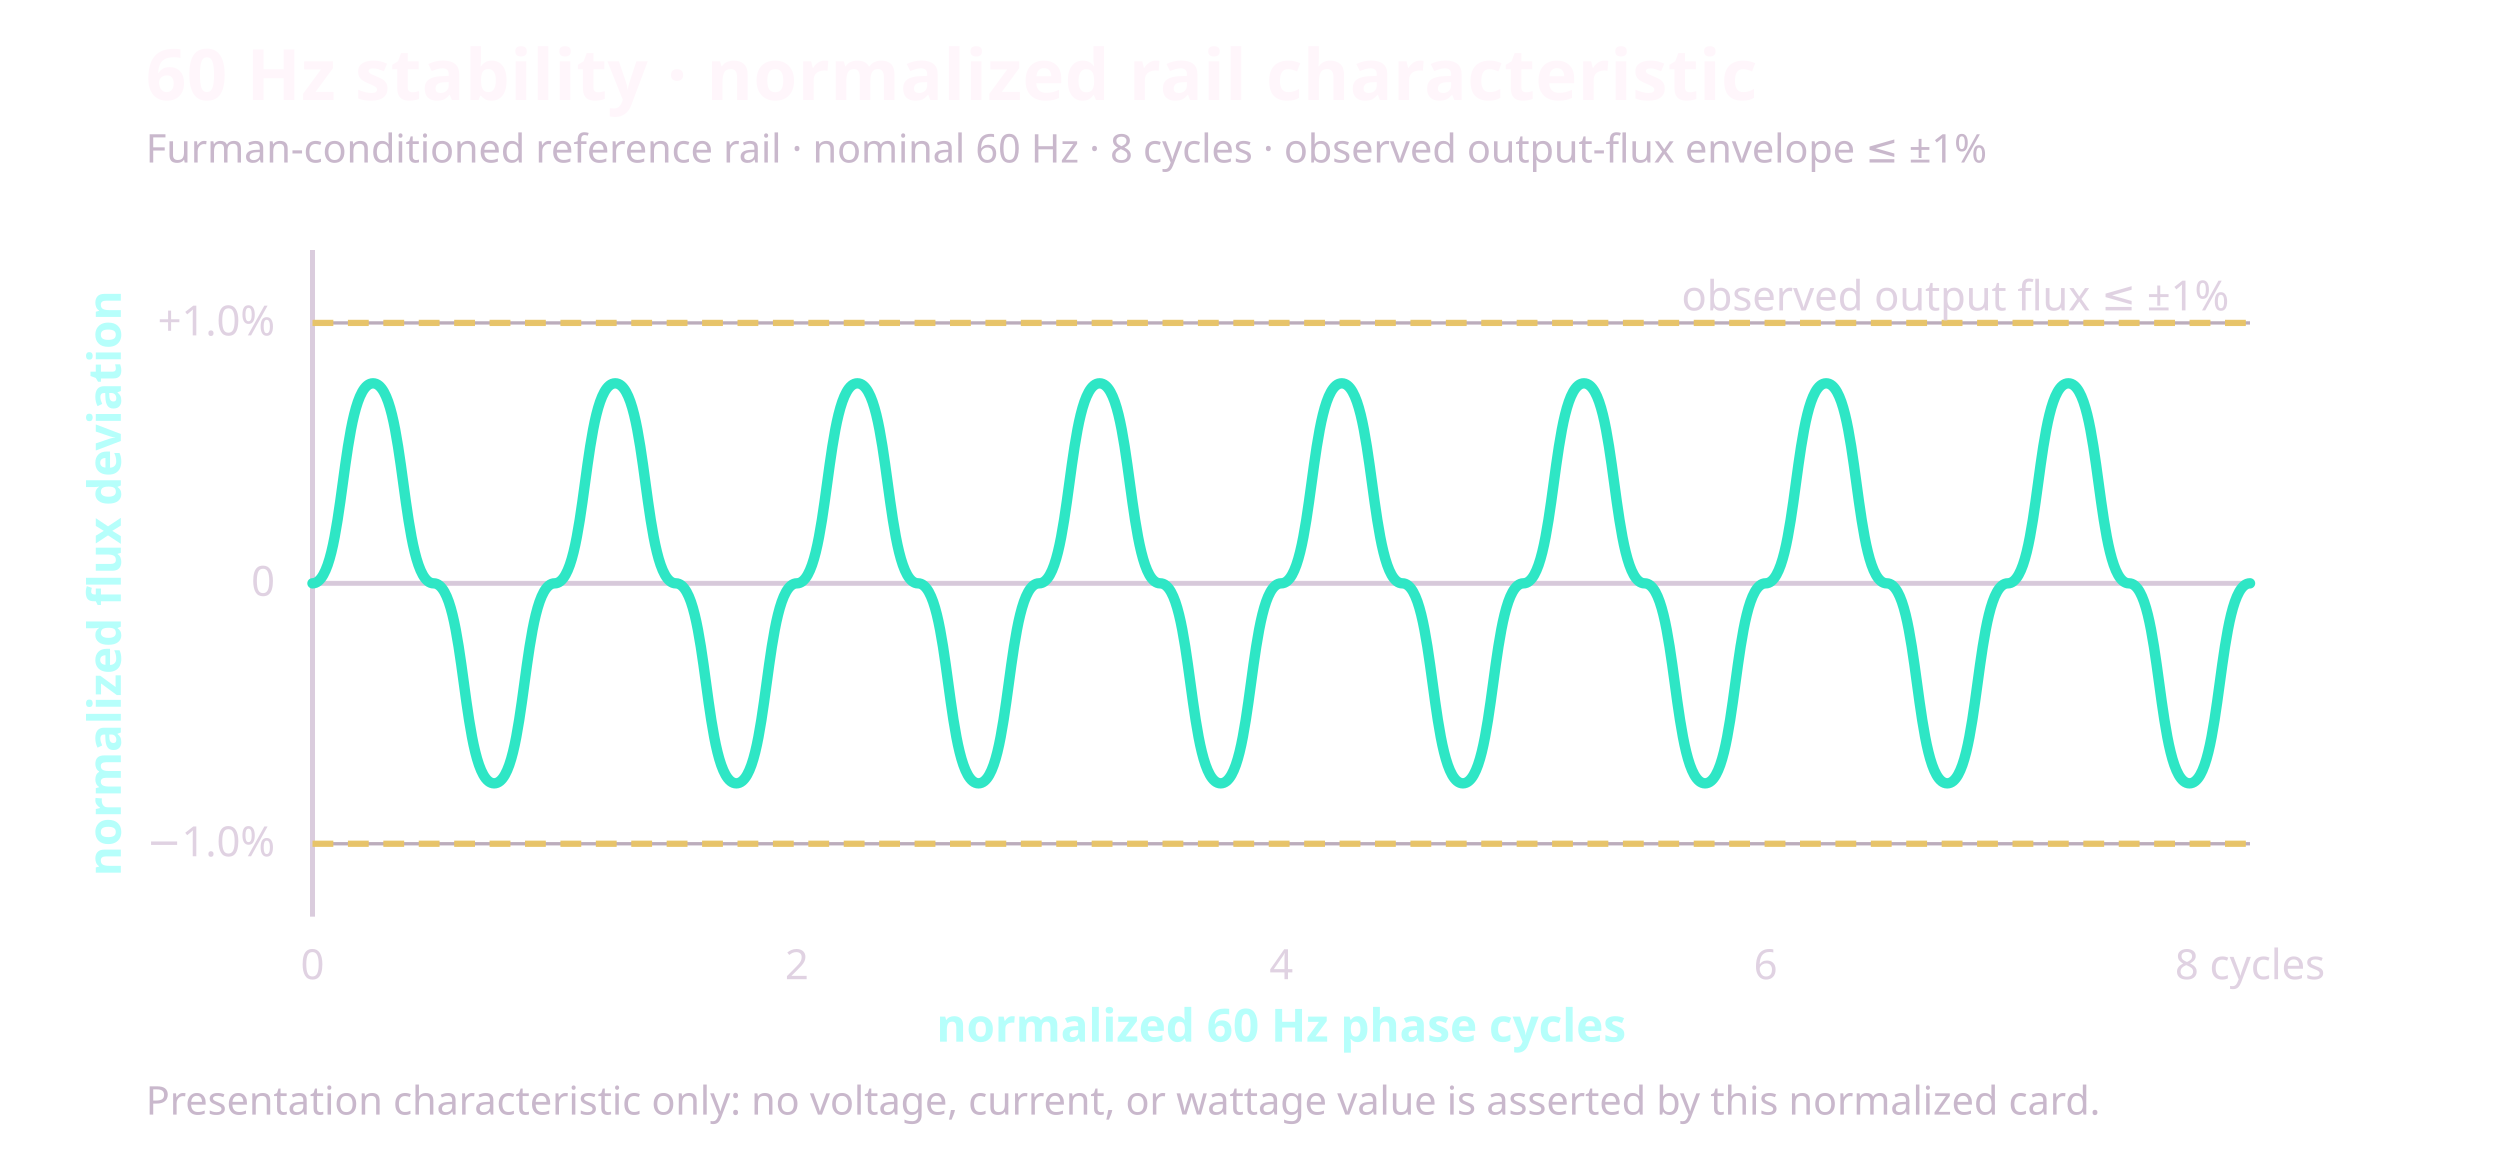
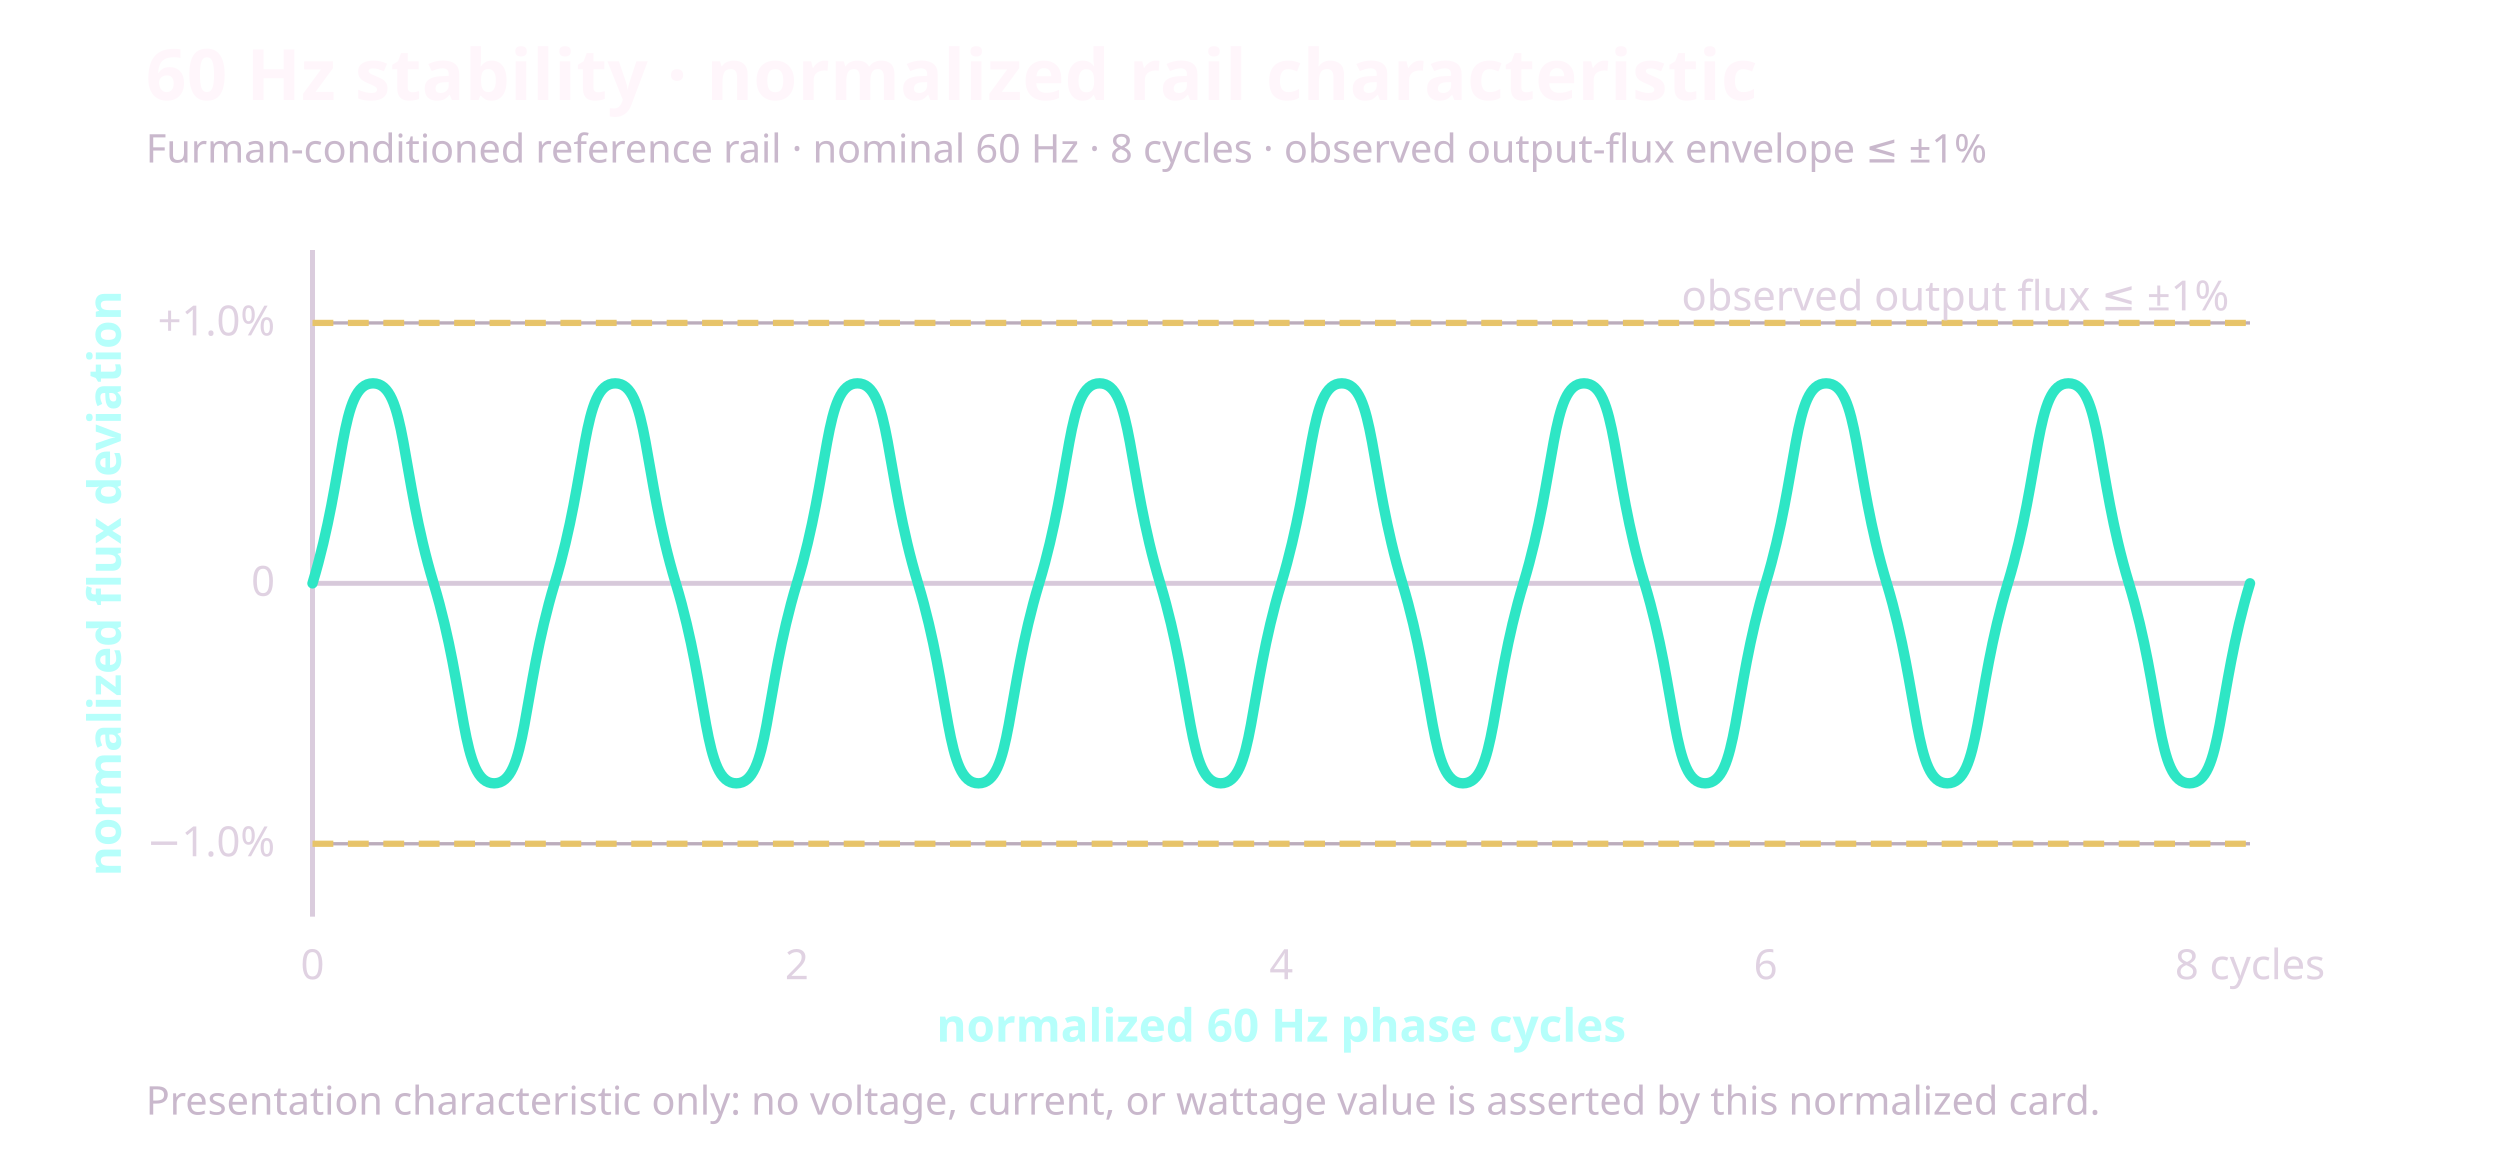
<svg xmlns="http://www.w3.org/2000/svg" viewBox="0 0 1200 560" role="img" aria-labelledby="title desc">
  <style>
    svg { shape-rendering: geometricPrecision; text-rendering: geometricPrecision; }
    text { fill: #EFE6F0; font-family: system-ui, sans-serif; font-weight: 500; }
    .title { fill: #FFF6FB; font-size: 34px; font-weight: 700; letter-spacing: 0.2px; }
    .subtitle, .caption { fill: #C9B8CC; font-size: 19px; }
    .tick, .legend { fill: #E0D2E2; font-size: 20px; }
    .axis-label, .panel-label { fill: #B6FFFB; font-size: 22px; font-weight: 700; }
    .grid { stroke: #7F627F; stroke-width: 1.6; opacity: 0.52; }
    .axis { stroke: #D9CADC; stroke-width: 2.4; opacity: 0.96; }
    .envelope { stroke: #E8C468; stroke-width: 3; stroke-dasharray: 10 7; opacity: 0.98; }
    .series { fill: none; stroke: #2EE6C5; stroke-width: 5; stroke-linejoin: round; stroke-linecap: round; }
  </style>
  <text class="title" x="70" y="48">60 Hz stability · normalized rail characteristic</text>
  <text class="subtitle" x="70" y="78">Furman-conditioned reference rail · nominal 60 Hz · 8 cycles · observed output-flux envelope ≤ ±1%</text>
  <line class="grid" x1="150" y1="155" x2="1080" y2="155" />
  <line class="grid" x1="150" y1="280" x2="1080" y2="280" />
  <line class="grid" x1="150" y1="405" x2="1080" y2="405" />
  <line class="axis" x1="150" y1="120" x2="150" y2="440" />
  <line class="axis" x1="150" y1="280" x2="1080" y2="280" />
  <line class="envelope" x1="150" y1="155" x2="1080" y2="155" />
  <line class="envelope" x1="150" y1="405" x2="1080" y2="405" />
  <text class="tick" x="132" y="161" text-anchor="end">+1.0%</text>
  <text class="tick" x="132" y="286" text-anchor="end">0</text>
  <text class="tick" x="132" y="411" text-anchor="end">−1.0%</text>
  <text class="axis-label" x="58" y="280" text-anchor="middle" transform="rotate(-90 58 280)">normalized flux deviation</text>
  <text class="tick" x="1070" y="149" text-anchor="end">observed output flux ≤ ±1%</text>
-   <path class="series" d="M 150.00 280.00 C 166.05 280.00 163.01 184.00 179.06 184.00 C 195.11 184.00 192.07 280.00 208.13 280.00 C 224.18 280.00 221.14 376.00 237.19 376.00 C 253.24 376.00 250.20 280.00 266.25 280.00 C 282.30 280.00 279.26 184.00 295.31 184.00 C 311.36 184.00 308.32 280.00 324.38 280.00 C 340.43 280.00 337.39 376.00 353.44 376.00 C 369.49 376.00 366.45 280.00 382.50 280.00 C 398.55 280.00 395.51 184.00 411.56 184.00 C 427.61 184.00 424.57 280.00 440.63 280.00 C 456.68 280.00 453.64 376.00 469.69 376.00 C 485.74 376.00 482.70 280.00 498.75 280.00 C 514.80 280.00 511.76 184.00 527.81 184.00 C 543.86 184.00 540.82 280.00 556.88 280.00 C 572.93 280.00 569.89 376.00 585.94 376.00 C 601.99 376.00 598.95 280.00 615.00 280.00 C 631.05 280.00 628.01 184.00 644.06 184.00 C 660.11 184.00 657.07 280.00 673.13 280.00 C 689.18 280.00 686.14 376.00 702.19 376.00 C 718.24 376.00 715.20 280.00 731.25 280.00 C 747.30 280.00 744.26 184.00 760.31 184.00 C 776.36 184.00 773.32 280.00 789.38 280.00 C 805.43 280.00 802.39 376.00 818.44 376.00 C 834.49 376.00 831.45 280.00 847.50 280.00 C 863.55 280.00 860.51 184.00 876.56 184.00 C 892.61 184.00 889.57 280.00 905.63 280.00 C 921.68 280.00 918.64 376.00 934.69 376.00 C 950.74 376.00 947.70 280.00 963.75 280.00 C 979.80 280.00 976.76 184.00 992.81 184.00 C 1008.86 184.00 1005.82 280.00 1021.88 280.00 C 1037.93 280.00 1034.89 376.00 1050.94 376.00 C 1066.99 376.00 1063.95 280.00 1080.00 280.00" />
+   <path class="series" d="M 150.00 280.00 C 166.05 226.98 163.01 184.00 179.06 184.00 C 195.11 184.00 192.07 226.98 208.13 280.00 C 224.18 333.02 221.14 376.00 237.19 376.00 C 253.24 376.00 250.20 333.02 266.25 280.00 C 282.30 226.98 279.26 184.00 295.31 184.00 C 311.36 184.00 308.32 226.98 324.38 280.00 C 340.43 333.02 337.39 376.00 353.44 376.00 C 369.49 376.00 366.45 333.02 382.50 280.00 C 398.55 226.98 395.51 184.00 411.56 184.00 C 427.61 184.00 424.57 226.98 440.63 280.00 C 456.68 333.02 453.64 376.00 469.69 376.00 C 485.74 376.00 482.70 333.02 498.75 280.00 C 514.80 226.98 511.76 184.00 527.81 184.00 C 543.86 184.00 540.82 226.98 556.88 280.00 C 572.93 333.02 569.89 376.00 585.94 376.00 C 601.99 376.00 598.95 333.02 615.00 280.00 C 631.05 226.98 628.01 184.00 644.06 184.00 C 660.11 184.00 657.07 226.98 673.13 280.00 C 689.18 333.02 686.14 376.00 702.19 376.00 C 718.24 376.00 715.20 333.02 731.25 280.00 C 747.30 226.98 744.26 184.00 760.31 184.00 C 776.36 184.00 773.32 226.98 789.38 280.00 C 805.43 333.02 802.39 376.00 818.44 376.00 C 834.49 376.00 831.45 333.02 847.50 280.00 C 863.55 226.98 860.51 184.00 876.56 184.00 C 892.61 184.00 889.57 226.98 905.63 280.00 C 921.68 333.02 918.64 376.00 934.69 376.00 C 950.74 376.00 947.70 333.02 963.75 280.00 C 979.80 226.98 976.76 184.00 992.81 184.00 C 1008.86 184.00 1005.82 226.98 1021.88 280.00 C 1037.93 333.02 1034.89 376.00 1050.94 376.00 C 1066.99 376.00 1063.95 333.02 1080.00 280.00" />
  <text class="tick" x="150" y="470" text-anchor="middle">0</text>
  <text class="tick" x="382.5" y="470" text-anchor="middle">2</text>
  <text class="tick" x="615" y="470" text-anchor="middle">4</text>
  <text class="tick" x="847.5" y="470" text-anchor="middle">6</text>
  <text class="tick" x="1080" y="470" text-anchor="middle">8 cycles</text>
  <text class="axis-label" x="615" y="500" text-anchor="middle">normalized 60 Hz phase cycles</text>
  <text class="caption" x="70" y="535">Presentation characteristic only: no voltage, current, or wattage value is asserted by this normalized card.</text>
</svg>
